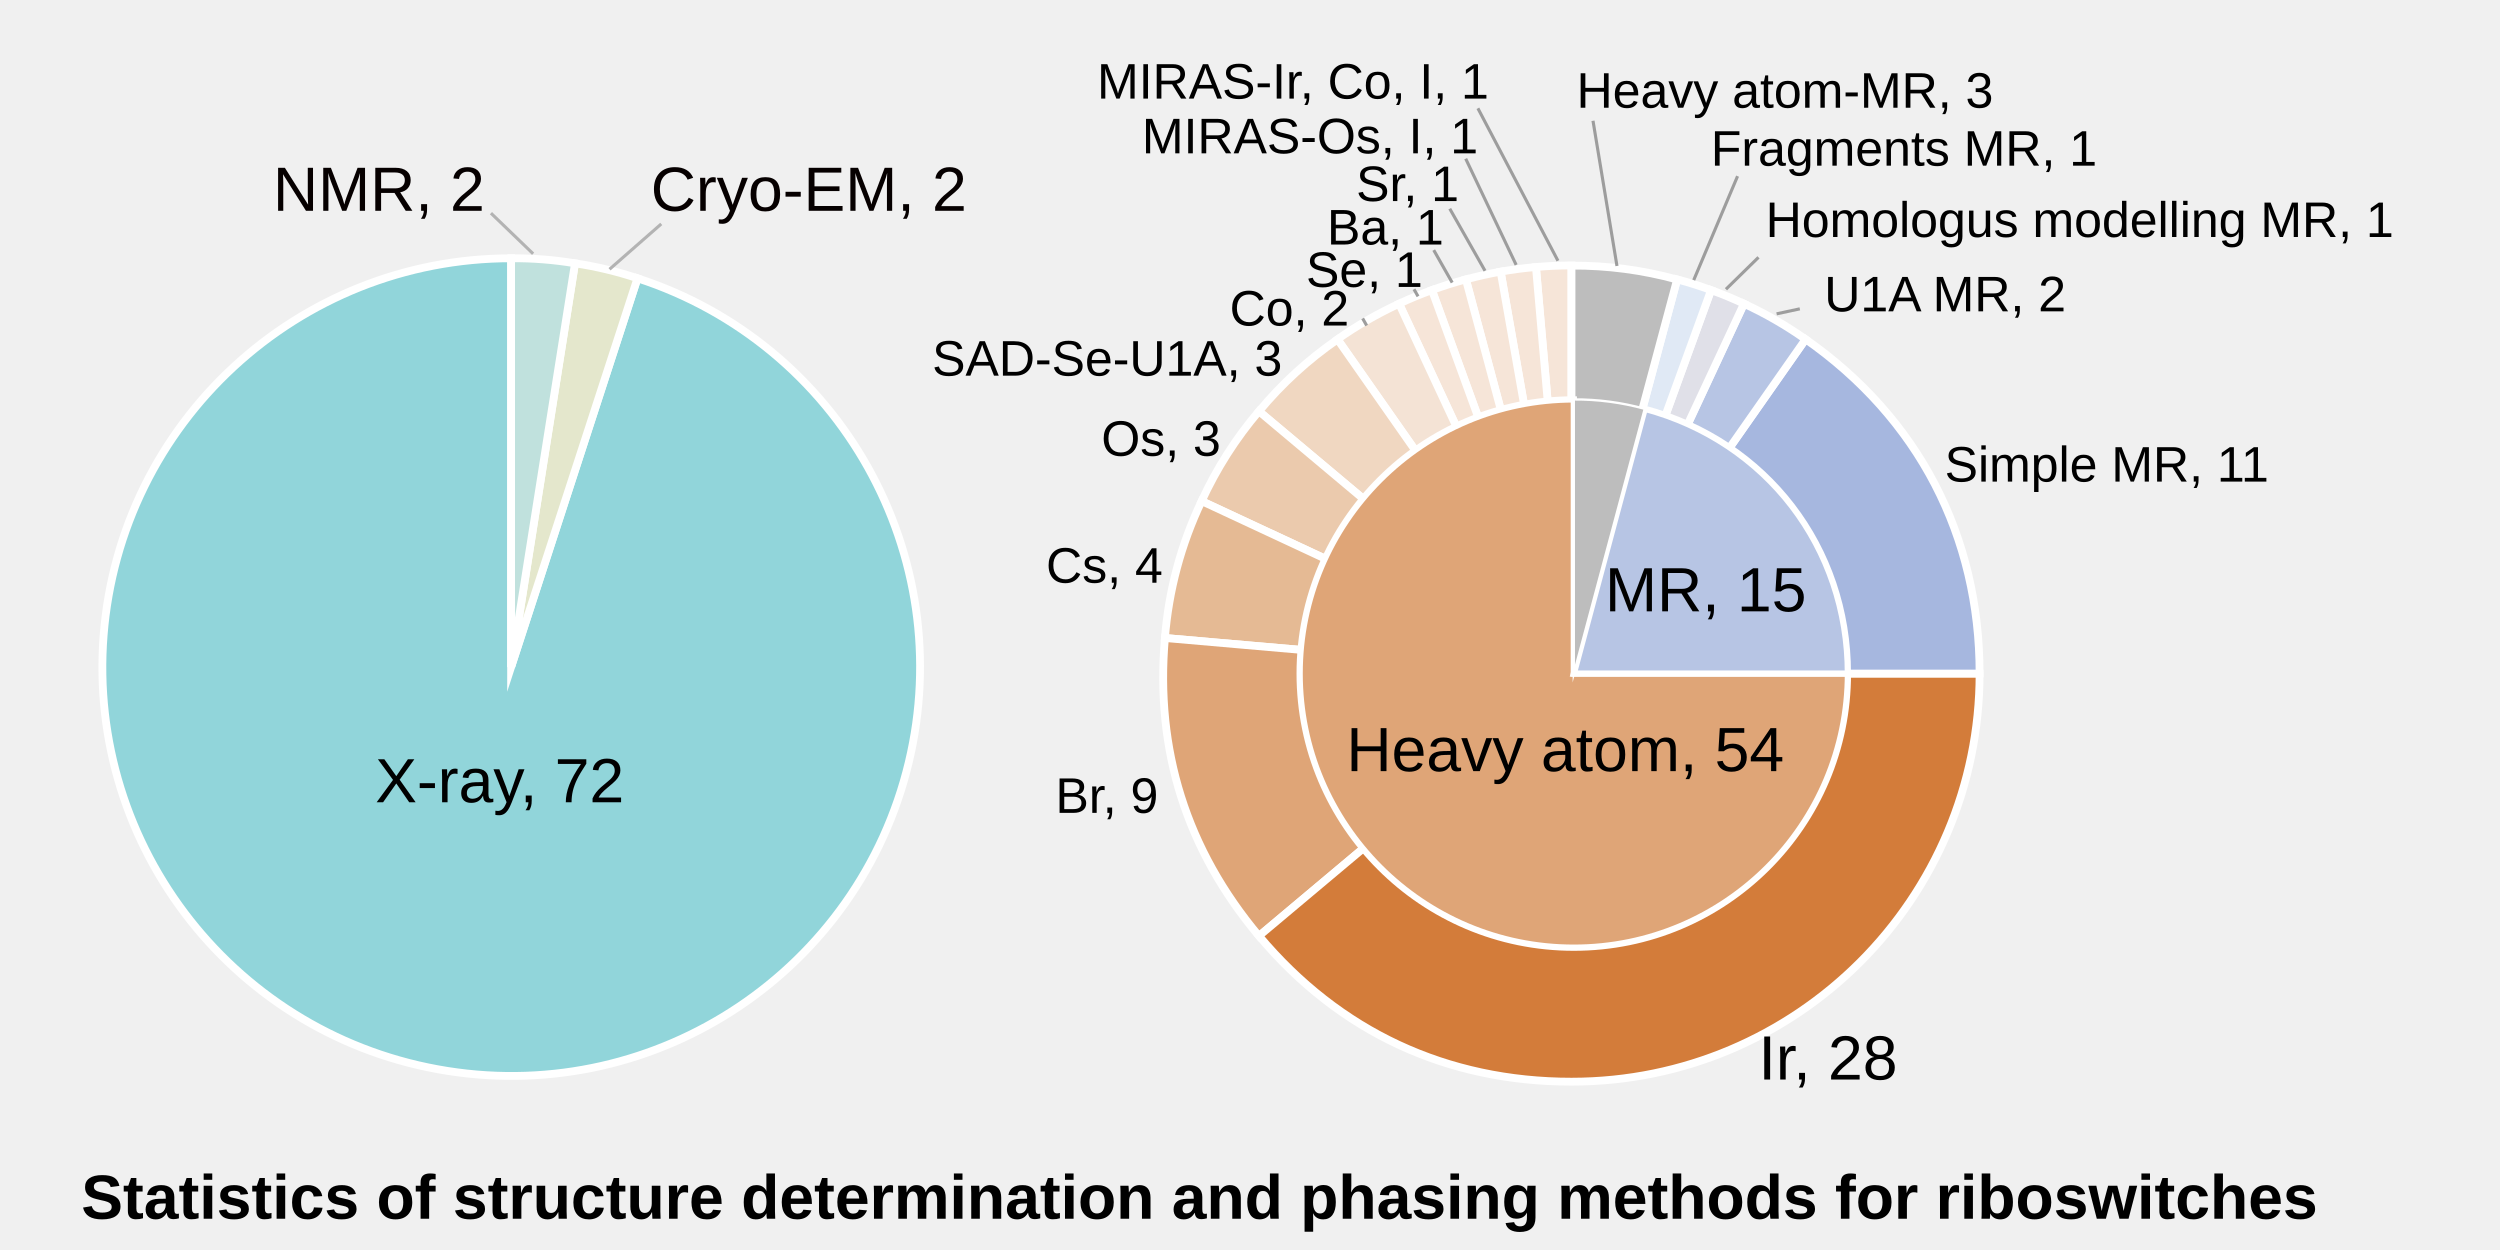
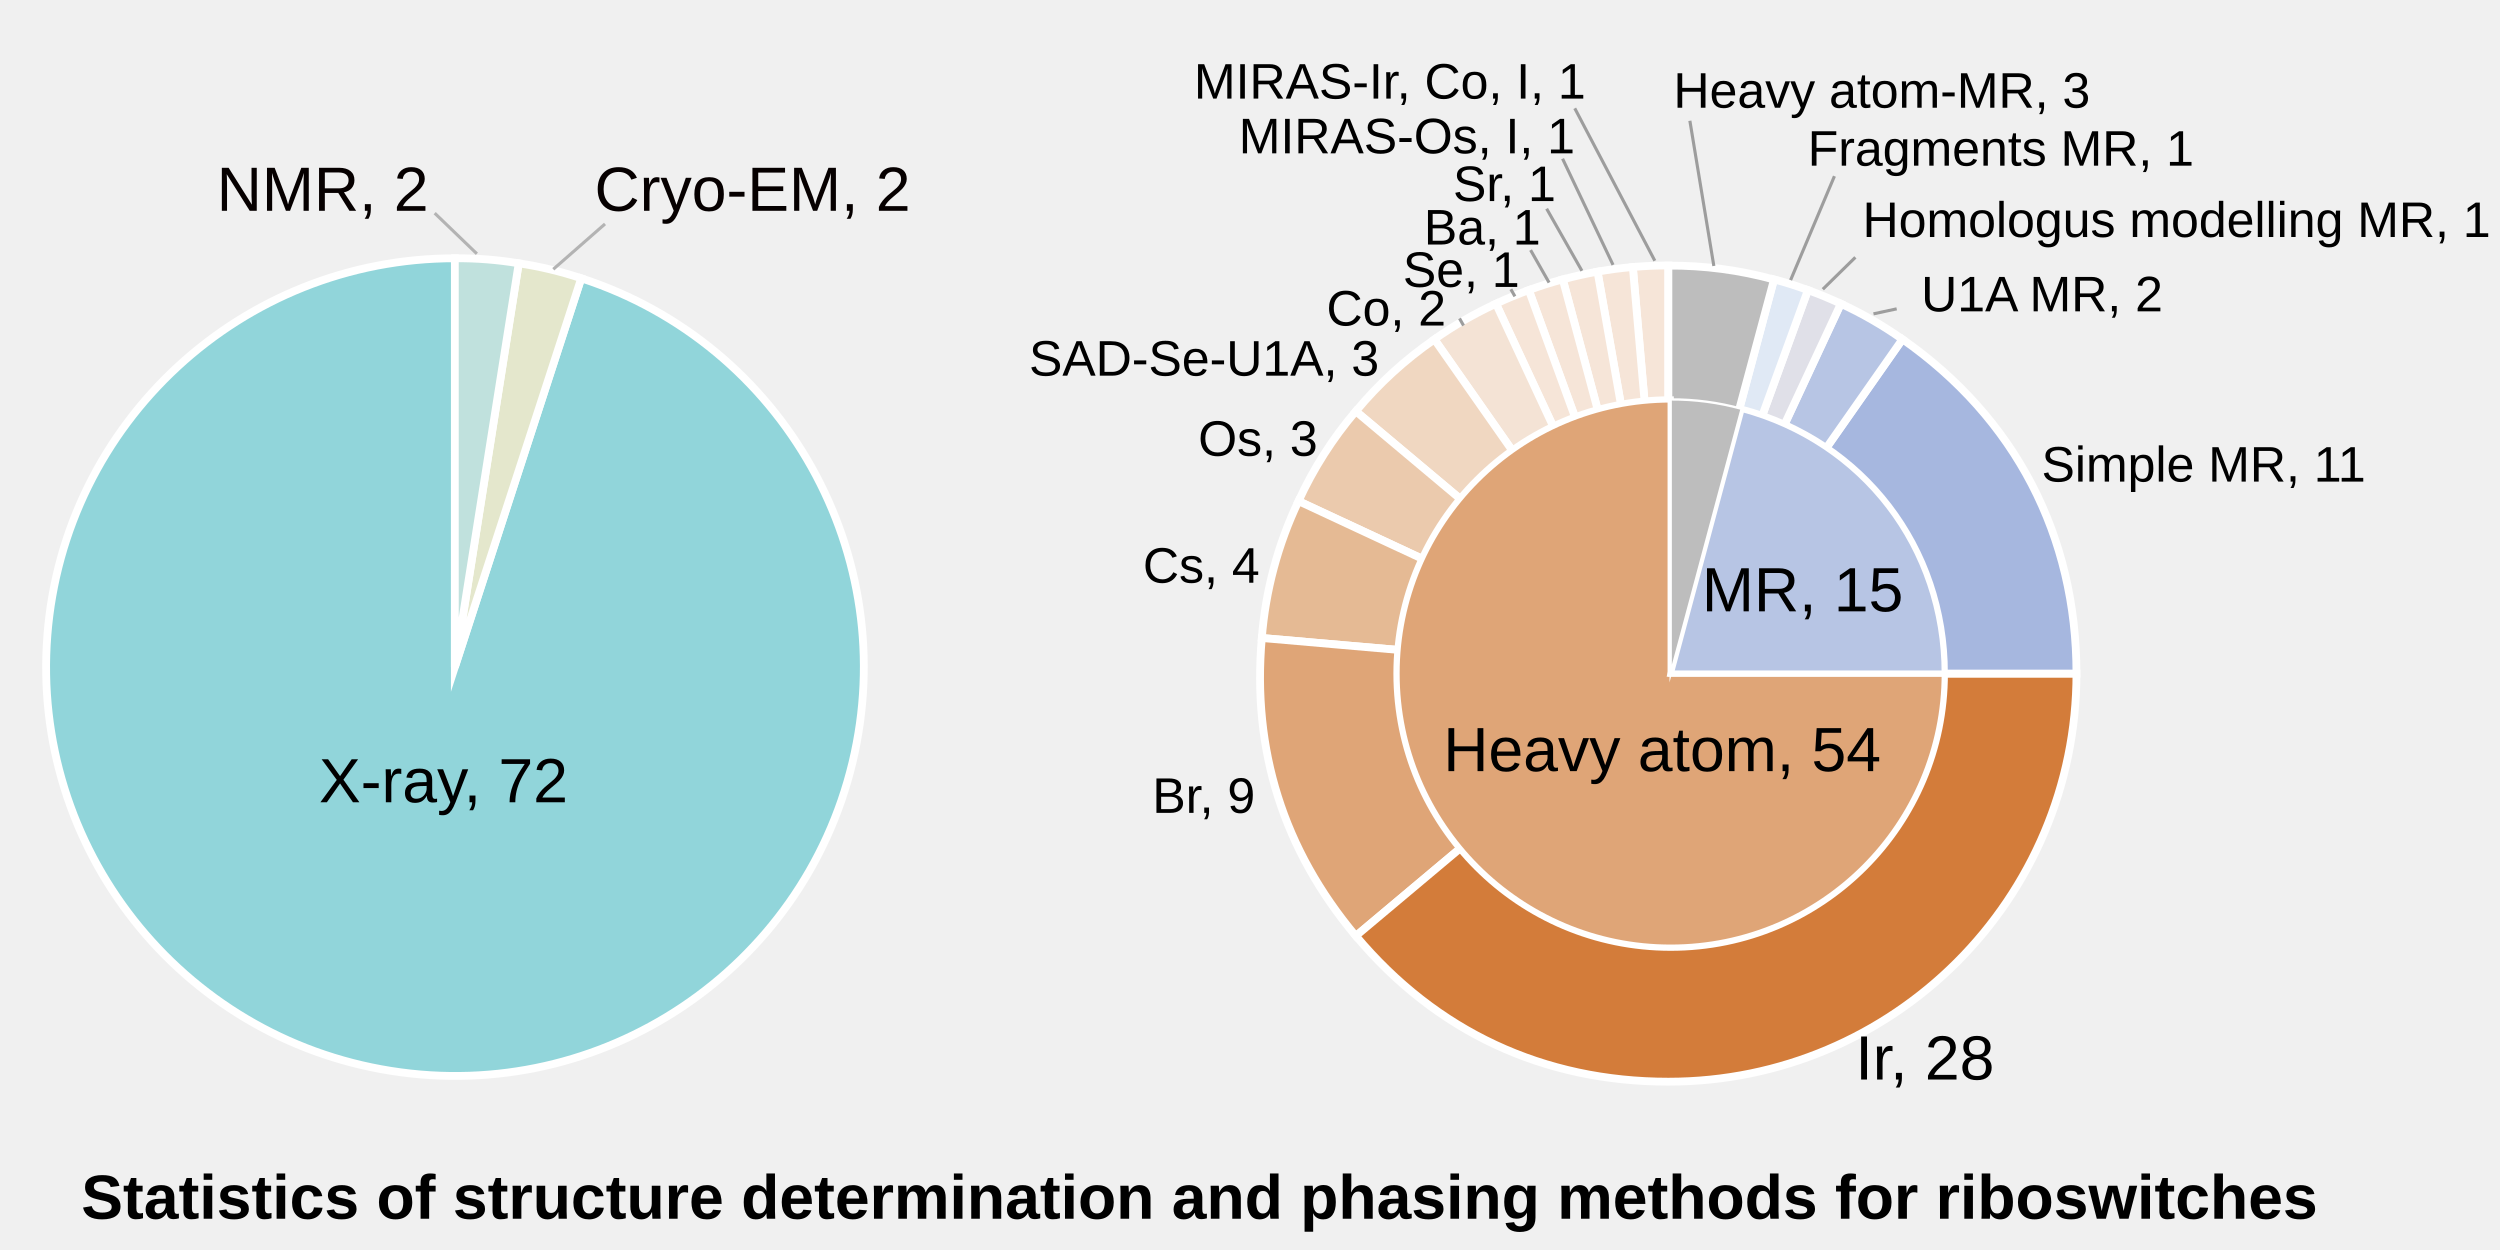
<svg xmlns="http://www.w3.org/2000/svg" id="图层_1" data-name="图层 1" viewBox="0 0 800 400">
  <defs>
-     <style>.cls-1,.cls-13,.cls-26,.cls-27,.cls-4,.cls-8{fill:none;}.cls-2{clip-path:url(#clip-path);}.cls-3{fill:#91d5da;}.cls-26,.cls-27,.cls-4{stroke:#fff;}.cls-13,.cls-26,.cls-27,.cls-4,.cls-8{stroke-miterlimit:10;}.cls-4{stroke-width:2.5px;}.cls-5{fill:#e4e7cc;}.cls-6{fill:#c0e1dd;}.cls-29,.cls-7,.cls-9{font-size:20px;}.cls-7{fill:#060000;}.cls-11,.cls-7,.cls-9{font-family:ArialMT, Arial;}.cls-8{stroke:#b3b3b3;}.cls-10{letter-spacing:-0.07em;}.cls-11{font-size:16px;}.cls-12{letter-spacing:-0.05em;}.cls-13{stroke:#9d9d9d;}.cls-14{fill:#f6e5d8;}.cls-15{fill:#f4e3d5;}.cls-16{fill:#f0d7c1;}.cls-17{fill:#ebcaad;}.cls-18{fill:#e5ba94;}.cls-19{fill:#dfa577;}.cls-20{fill:#d37c3a;}.cls-21{fill:#a6b7df;}.cls-22{fill:#b7c5e4;}.cls-23{fill:#e0e0e8;}.cls-24{fill:#e0e9f5;}.cls-25{fill:#bdbdbd;}.cls-26{stroke-width:2px;}.cls-27{stroke-width:0.75px;}.cls-28{letter-spacing:-0.05em;}.cls-29{font-family:Arial-BoldMT, Arial;font-weight:700;}</style>
+     <style>.cls-1,.cls-14,.cls-27,.cls-28,.cls-4,.cls-8{fill:none;}.cls-2{clip-path:url(#clip-path);}.cls-3{fill:#91d5da;}.cls-27,.cls-28,.cls-4{stroke:#fff;}.cls-14,.cls-27,.cls-28,.cls-4,.cls-8{stroke-miterlimit:10;}.cls-4{stroke-width:2.5px;}.cls-5{fill:#e4e7cc;}.cls-6{fill:#c0e1dd;}.cls-30,.cls-7,.cls-9{font-size:20px;}.cls-7{fill:#060000;}.cls-11,.cls-7,.cls-9{font-family:ArialMT, Arial;}.cls-8{stroke:#b3b3b3;}.cls-10{letter-spacing:-0.07em;}.cls-11{font-size:16px;}.cls-12{letter-spacing:-0.05em;}.cls-13{clip-path:url(#clip-path-3);}.cls-14{stroke:#9d9d9d;}.cls-15{fill:#f6e5d8;}.cls-16{fill:#f4e3d5;}.cls-17{fill:#f0d7c1;}.cls-18{fill:#ebcaad;}.cls-19{fill:#e5ba94;}.cls-20{fill:#dfa577;}.cls-21{fill:#d37c3a;}.cls-22{fill:#a6b7df;}.cls-23{fill:#b7c5e4;}.cls-24{fill:#e0e0e8;}.cls-25{fill:#e0e9f5;}.cls-26{fill:#bdbdbd;}.cls-27{stroke-width:2px;}.cls-28{stroke-width:0.75px;}.cls-29{letter-spacing:-0.05em;}.cls-30{font-family:Arial-BoldMT, Arial;font-weight:700;}</style>
    <clipPath id="clip-path">
-       <rect class="cls-1" y="-10" width="800" height="400" />
+       <rect class="cls-1" x="-18" y="-10" width="800" height="400" />
+     </clipPath>
+     <clipPath id="clip-path-3">
+       <rect class="cls-1" x="31" y="-10" width="800" height="400" />
    </clipPath>
  </defs>
  <g class="cls-2">
-     <path class="cls-3" d="M163.55,213.46,204,89.05a130.82,130.82,0,1,1-40.42-6.4Z" />
-     <path class="cls-4" d="M163.55,213.46,204,89.05a130.82,130.82,0,1,1-40.42-6.4Z" />
-     <path class="cls-5" d="M163.55,213.46,184,84.26A118.77,118.77,0,0,1,204,89.05Z" />
-     <path class="cls-4" d="M163.55,213.46,184,84.26A118.77,118.77,0,0,1,204,89.05Z" />
-     <path class="cls-6" d="M163.55,213.46V82.65A118,118,0,0,1,184,84.26Z" />
-     <path class="cls-4" d="M163.55,213.46V82.65A118,118,0,0,1,184,84.26Z" />
+     <path class="cls-3" d="M145.55,213.46,186,89.05a130.82,130.82,0,1,1-40.42-6.4Z" />
+     <path class="cls-4" d="M145.55,213.46,186,89.05a130.82,130.82,0,1,1-40.42-6.4Z" />
+     <path class="cls-5" d="M145.55,213.46,166,84.26A118.77,118.77,0,0,1,186,89.05Z" />
+     <path class="cls-4" d="M145.55,213.46,166,84.26A118.77,118.77,0,0,1,186,89.05Z" />
+     <path class="cls-6" d="M145.55,213.46V82.65A118,118,0,0,1,166,84.26Z" />
+     <path class="cls-4" d="M145.55,213.46V82.65A118,118,0,0,1,166,84.26Z" />
  </g>
-   <text class="cls-7" transform="translate(87.35 67.46)">NMR, 2</text>
-   <text class="cls-7" transform="translate(208.25 67.46)">Cryo-EM, 2</text>
+   <text class="cls-7" transform="translate(69.35 67.46)">NMR, 2</text>
+   <text class="cls-7" transform="translate(190.25 67.46)">Cryo-EM, 2</text>
  <g class="cls-2">
-     <line class="cls-8" x1="157.1" y1="68.21" x2="170.6" y2="81.21" />
-     <line class="cls-8" x1="211.6" y1="71.66" x2="195.05" y2="86.16" />
+     <line class="cls-8" x1="139.1" y1="68.21" x2="152.6" y2="81.21" />
+     <line class="cls-8" x1="193.6" y1="71.66" x2="177.05" y2="86.16" />
  </g>
-   <text class="cls-9" transform="translate(120.08 256.72)">X-ra<tspan class="cls-10" x="37.78" y="0">y</tspan>
+   <text class="cls-9" transform="translate(102.08 256.72)">X-ra<tspan class="cls-10" x="37.78" y="0">y</tspan>
    <tspan x="46.3" y="0">, 72</tspan>
  </text>
-   <text class="cls-11" transform="translate(504.5 34.47)">Heavy atom-MR, 3</text>
-   <text class="cls-11" transform="translate(337.75 260.12)">B<tspan class="cls-12" x="10.67" y="0">r</tspan>
+   <text class="cls-11" transform="translate(535.5 34.47)">Heavy atom-MR, 3</text>
+   <text class="cls-11" transform="translate(368.75 260.12)">B<tspan class="cls-12" x="10.67" y="0">r</tspan>
    <tspan x="15.12" y="0">, 9</tspan>
  </text>
-   <text class="cls-11" transform="translate(334.74 186.47)">Cs, 4</text>
-   <text class="cls-11" transform="translate(352.42 145.86)">Os, 3</text>
-   <text class="cls-11" transform="translate(298.28 120.21)">SAD-Se-U1A, 3</text>
-   <text class="cls-11" transform="translate(393.48 104.18)">Co, 2</text>
-   <text class="cls-11" transform="translate(417.92 91.81)">Se, 1</text>
-   <text class="cls-11" transform="translate(433.96 64.34)">S<tspan class="cls-12" x="10.67" y="0">r</tspan>
+   <text class="cls-11" transform="translate(365.74 186.47)">Cs, 4</text>
+   <text class="cls-11" transform="translate(383.42 145.86)">Os, 3</text>
+   <text class="cls-11" transform="translate(329.28 120.21)">SAD-Se-U1A, 3</text>
+   <text class="cls-11" transform="translate(424.48 104.18)">Co, 2</text>
+   <text class="cls-11" transform="translate(448.92 91.81)">Se, 1</text>
+   <text class="cls-11" transform="translate(464.96 64.34)">S<tspan class="cls-12" x="10.67" y="0">r</tspan>
    <tspan x="15.12" y="0">, 1</tspan>
  </text>
-   <text class="cls-11" transform="translate(424.64 78.24)">Ba, 1</text>
-   <text class="cls-11" transform="translate(365.41 49.06)">MIRAS-Os, I, 1</text>
-   <text class="cls-11" transform="translate(351.06 31.56)">MIRAS-I<tspan class="cls-12" x="60.45" y="0">r</tspan>
+   <text class="cls-11" transform="translate(455.64 78.24)">Ba, 1</text>
+   <text class="cls-11" transform="translate(396.41 49.06)">MIRAS-Os, I, 1</text>
+   <text class="cls-11" transform="translate(382.06 31.56)">MIRAS-I<tspan class="cls-12" x="60.45" y="0">r</tspan>
    <tspan x="64.89" y="0">, Co, I, 1</tspan>
  </text>
-   <g class="cls-2">
-     <line class="cls-13" x1="374.54" y1="207.21" x2="381.45" y2="218.79" />
-     <line class="cls-13" x1="384.35" y1="195.62" x2="393.47" y2="216.15" />
-     <path class="cls-14" d="M502.88,215.54,491.5,85.45c3.95-.35,7.41-.5,11.38-.5Z" />
-     <path class="cls-4" d="M502.88,215.54,491.5,85.45c3.95-.35,7.41-.5,11.38-.5Z" />
-     <path class="cls-14" d="M502.88,215.54,480.2,86.93c3.91-.69,7.34-1.14,11.3-1.48Z" />
-     <path class="cls-4" d="M502.88,215.54,480.2,86.93c3.91-.69,7.34-1.14,11.3-1.48Z" />
-     <path class="cls-14" d="M502.88,215.54,469.08,89.4c3.83-1,7.21-1.78,11.12-2.47Z" />
-     <path class="cls-4" d="M502.88,215.54,469.08,89.4c3.83-1,7.21-1.78,11.12-2.47Z" />
-     <path class="cls-14" d="M502.88,215.54,458.21,92.83c3.73-1.36,7-2.4,10.87-3.43Z" />
-     <path class="cls-4" d="M502.88,215.54,458.21,92.83c3.73-1.36,7-2.4,10.87-3.43Z" />
-     <path class="cls-14" d="M502.88,215.54,447.69,97.19c3.59-1.68,6.79-3,10.52-4.36Z" />
-     <path class="cls-4" d="M502.88,215.54,447.69,97.19c3.59-1.68,6.79-3,10.52-4.36Z" />
-     <path class="cls-15" d="M502.88,215.54,428,108.57a123.87,123.87,0,0,1,19.72-11.38Z" />
-     <path class="cls-4" d="M502.88,215.54,428,108.57a123.87,123.87,0,0,1,19.72-11.38Z" />
-     <path class="cls-16" d="M502.88,215.54l-100-83.94a124.11,124.11,0,0,1,25.13-23Z" />
-     <path class="cls-4" d="M502.88,215.54l-100-83.94a124.11,124.11,0,0,1,25.13-23Z" />
-     <path class="cls-17" d="M502.88,215.54,384.52,160.35a124.39,124.39,0,0,1,18.32-28.75Z" />
-     <path class="cls-4" d="M502.88,215.54,384.52,160.35a124.39,124.39,0,0,1,18.32-28.75Z" />
-     <path class="cls-18" d="M502.88,215.54l-130.1-11.38a124.38,124.38,0,0,1,11.74-43.81Z" />
-     <path class="cls-4" d="M502.88,215.54l-130.1-11.38a124.38,124.38,0,0,1,11.74-43.81Z" />
-     <path class="cls-19" d="M502.88,215.54l-100,84Q368.07,258,372.78,204.16Z" />
-     <path class="cls-4" d="M502.88,215.54l-100,84Q368.07,258,372.78,204.16Z" />
-     <path class="cls-20" d="M502.88,215.54H633.47a130.6,130.6,0,0,1-130.59,130.6c-40,0-74.31-16-100-46.65Z" />
-     <path class="cls-4" d="M502.88,215.54H633.47a130.6,130.6,0,0,1-130.59,130.6c-40,0-74.31-16-100-46.65Z" />
-     <path class="cls-21" d="M502.88,215.54l74.9-107c36.1,25.27,55.69,62.91,55.69,107Z" />
-     <path class="cls-4" d="M502.88,215.54l74.9-107c36.1,25.27,55.69,62.91,55.69,107Z" />
-     <path class="cls-22" d="M502.88,215.54,558.07,97.19a124.22,124.22,0,0,1,19.71,11.38Z" />
-     <path class="cls-4" d="M502.88,215.54,558.07,97.19a124.22,124.22,0,0,1,19.71,11.38Z" />
-     <path class="cls-23" d="M502.88,215.54,547.54,92.83c3.73,1.35,6.93,2.68,10.53,4.36Z" />
-     <path class="cls-4" d="M502.88,215.54,547.54,92.83c3.73,1.35,6.93,2.68,10.53,4.36Z" />
-     <path class="cls-24" d="M502.88,215.54,536.68,89.4c3.83,1,7.13,2.07,10.86,3.43Z" />
-     <path class="cls-4" d="M502.88,215.54,536.68,89.4c3.83,1,7.13,2.07,10.86,3.43Z" />
-     <path class="cls-25" d="M502.88,215.54V85a124.53,124.53,0,0,1,33.8,4.45Z" />
-     <path class="cls-4" d="M502.88,215.54V85a124.53,124.53,0,0,1,33.8,4.45Z" />
-     <path class="cls-19" d="M503.62,215.54h87.71a87.72,87.72,0,1,1-87.71-87.72Z" />
-     <path class="cls-26" d="M503.62,215.54h87.71a87.72,87.72,0,1,1-87.71-87.72Z" />
-     <path class="cls-22" d="M503.62,215.54l22.7-84.73c39,10.45,65,44.38,65,84.73Z" />
-     <path class="cls-26" d="M503.62,215.54l22.7-84.73c39,10.45,65,44.38,65,84.73Z" />
-     <path class="cls-25" d="M503.62,215.54V127.82a83.71,83.71,0,0,1,22.7,3Z" />
-     <path class="cls-27" d="M503.62,215.54V127.82a83.71,83.71,0,0,1,22.7,3Z" />
+   <g class="cls-13">
+     <line class="cls-14" x1="405.54" y1="207.21" x2="412.45" y2="218.79" />
+     <line class="cls-14" x1="415.35" y1="195.62" x2="424.47" y2="216.15" />
+     <path class="cls-15" d="M533.88,215.54,522.5,85.45c4-.35,7.41-.5,11.38-.5Z" />
+     <path class="cls-4" d="M533.88,215.54,522.5,85.45c4-.35,7.41-.5,11.38-.5Z" />
+     <path class="cls-15" d="M533.88,215.54,511.2,86.93c3.91-.69,7.34-1.14,11.3-1.48Z" />
+     <path class="cls-4" d="M533.88,215.54,511.2,86.93c3.91-.69,7.34-1.14,11.3-1.48Z" />
+     <path class="cls-15" d="M533.88,215.54,500.08,89.4c3.83-1,7.21-1.78,11.12-2.47Z" />
+     <path class="cls-4" d="M533.88,215.54,500.08,89.4c3.83-1,7.21-1.78,11.12-2.47Z" />
+     <path class="cls-15" d="M533.88,215.54,489.21,92.83c3.73-1.36,7-2.4,10.87-3.43Z" />
+     <path class="cls-4" d="M533.88,215.54,489.21,92.83c3.73-1.36,7-2.4,10.87-3.43Z" />
+     <path class="cls-15" d="M533.88,215.54,478.69,97.19c3.59-1.68,6.79-3,10.52-4.36Z" />
+     <path class="cls-4" d="M533.88,215.54,478.69,97.19c3.59-1.68,6.79-3,10.52-4.36Z" />
+     <path class="cls-16" d="M533.88,215.54,459,108.57a123.87,123.87,0,0,1,19.72-11.38Z" />
+     <path class="cls-4" d="M533.88,215.54,459,108.57a123.87,123.87,0,0,1,19.72-11.38Z" />
+     <path class="cls-17" d="M533.88,215.54l-100-83.94a124.11,124.11,0,0,1,25.13-23Z" />
+     <path class="cls-4" d="M533.88,215.54l-100-83.94a124.11,124.11,0,0,1,25.13-23Z" />
+     <path class="cls-18" d="M533.88,215.54,415.52,160.35a124.39,124.39,0,0,1,18.32-28.75Z" />
+     <path class="cls-4" d="M533.88,215.54,415.52,160.35a124.39,124.39,0,0,1,18.32-28.75Z" />
+     <path class="cls-19" d="M533.88,215.54l-130.1-11.38a124.38,124.38,0,0,1,11.74-43.81Z" />
+     <path class="cls-4" d="M533.88,215.54l-130.1-11.38a124.38,124.38,0,0,1,11.74-43.81Z" />
+     <path class="cls-20" d="M533.88,215.54l-100,84Q399.07,258,403.78,204.16Z" />
+     <path class="cls-4" d="M533.88,215.54l-100,84Q399.07,258,403.78,204.16Z" />
+     <path class="cls-21" d="M533.88,215.54H664.47a130.6,130.6,0,0,1-130.59,130.6c-40,0-74.31-16-100-46.65Z" />
+     <path class="cls-4" d="M533.88,215.54H664.47a130.6,130.6,0,0,1-130.59,130.6c-40,0-74.31-16-100-46.65Z" />
+     <path class="cls-22" d="M533.88,215.54l74.9-107c36.1,25.27,55.69,62.91,55.69,107Z" />
+     <path class="cls-4" d="M533.88,215.54l74.9-107c36.1,25.27,55.69,62.91,55.69,107Z" />
+     <path class="cls-23" d="M533.88,215.54,589.07,97.19a124.22,124.22,0,0,1,19.71,11.38Z" />
+     <path class="cls-4" d="M533.88,215.54,589.07,97.19a124.22,124.22,0,0,1,19.71,11.38Z" />
+     <path class="cls-24" d="M533.88,215.54,578.54,92.83c3.73,1.35,6.93,2.68,10.53,4.36Z" />
+     <path class="cls-4" d="M533.88,215.54,578.54,92.83c3.73,1.35,6.93,2.68,10.53,4.36Z" />
+     <path class="cls-25" d="M533.88,215.54,567.68,89.4c3.83,1,7.13,2.07,10.86,3.43Z" />
+     <path class="cls-4" d="M533.88,215.54,567.68,89.4c3.83,1,7.13,2.07,10.86,3.43Z" />
+     <path class="cls-26" d="M533.88,215.54V85a124.53,124.53,0,0,1,33.8,4.45Z" />
+     <path class="cls-4" d="M533.88,215.54V85a124.53,124.53,0,0,1,33.8,4.45Z" />
+     <path class="cls-20" d="M534.62,215.54h87.71a87.72,87.72,0,1,1-87.71-87.72Z" />
+     <path class="cls-27" d="M534.62,215.54h87.71a87.72,87.72,0,1,1-87.71-87.72Z" />
+     <path class="cls-23" d="M534.62,215.54l22.7-84.73c39,10.45,65,44.38,65,84.73Z" />
+     <path class="cls-27" d="M534.62,215.54l22.7-84.73c39,10.45,65,44.38,65,84.73Z" />
+     <path class="cls-26" d="M534.62,215.54V127.82a83.71,83.71,0,0,1,22.7,3Z" />
+     <path class="cls-28" d="M534.62,215.54V127.82a83.71,83.71,0,0,1,22.7,3Z" />
  </g>
-   <text class="cls-9" transform="translate(430.86 246.76)">Heavy atom, 54</text>
-   <text class="cls-9" transform="translate(513.6 195.62)">MR, 15</text>
-   <g class="cls-2">
-     <line class="cls-13" x1="509.76" y1="38.65" x2="517.43" y2="85.11" />
+   <text class="cls-9" transform="translate(461.86 246.76)">Heavy atom, 54</text>
+   <text class="cls-9" transform="translate(544.6 195.62)">MR, 15</text>
+   <g class="cls-13">
+     <line class="cls-14" x1="540.76" y1="38.65" x2="548.43" y2="85.11" />
  </g>
-   <text class="cls-11" transform="translate(579.32 99.63)">
+   <text class="cls-11" transform="translate(610.32 99.63)">
    <tspan xml:space="preserve"> U1A MR, 2</tspan>
  </text>
-   <text class="cls-11" transform="translate(547.47 53.02)">Fragments MR, 1</text>
-   <text class="cls-11" transform="translate(565.02 75.84)">Homologus modelling MR, 1</text>
-   <text class="cls-11" transform="translate(622.28 154.11)">Simple MR, 11 </text>
-   <g class="cls-2">
-     <line class="cls-13" x1="575.94" y1="98.83" x2="568.51" y2="100.43" />
-     <line class="cls-13" x1="562.72" y1="82.34" x2="552.3" y2="92.56" />
-     <line class="cls-13" x1="556.02" y1="56.37" x2="541.99" y2="89.63" />
+   <text class="cls-11" transform="translate(578.47 53.02)">Fragments MR, 1</text>
+   <text class="cls-11" transform="translate(596.02 75.84)">Homologus modelling MR, 1</text>
+   <text class="cls-11" transform="translate(653.28 154.11)">Simple MR, 11 </text>
+   <g class="cls-13">
+     <line class="cls-14" x1="606.94" y1="98.83" x2="599.51" y2="100.43" />
+     <line class="cls-14" x1="593.72" y1="82.34" x2="583.3" y2="92.56" />
+     <line class="cls-14" x1="587.02" y1="56.37" x2="572.99" y2="89.63" />
  </g>
-   <text class="cls-9" transform="translate(562.72 345.45)">I<tspan class="cls-28" x="5.56" y="0">r</tspan>
+   <text class="cls-9" transform="translate(593.72 345.45)">I<tspan class="cls-29" x="5.56" y="0">r</tspan>
    <tspan x="11.12" y="0">, 28</tspan>
  </text>
-   <g class="cls-2">
-     <line class="cls-13" x1="472.92" y1="34.65" x2="498.54" y2="83.44" />
-     <line class="cls-13" x1="469.02" y1="50.78" x2="485.17" y2="84.77" />
-     <line class="cls-13" x1="463.92" y1="66.78" x2="475.21" y2="86.66" />
-     <line class="cls-13" x1="458.79" y1="80.03" x2="464.7" y2="90.43" />
-     <line class="cls-13" x1="452.47" y1="92.55" x2="453.77" y2="94.84" />
-     <line class="cls-13" x1="436.04" y1="101.89" x2="437.33" y2="104.17" />
+   <g class="cls-13">
+     <line class="cls-14" x1="503.92" y1="34.65" x2="529.54" y2="83.44" />
+     <line class="cls-14" x1="500.02" y1="50.78" x2="516.17" y2="84.77" />
+     <line class="cls-14" x1="494.92" y1="66.78" x2="506.21" y2="86.66" />
+     <line class="cls-14" x1="489.79" y1="80.03" x2="495.7" y2="90.43" />
+     <line class="cls-14" x1="483.47" y1="92.55" x2="484.77" y2="94.84" />
+     <line class="cls-14" x1="467.04" y1="101.89" x2="468.33" y2="104.17" />
  </g>
-   <text class="cls-29" transform="translate(26 390)">Statistics of structure determination and phasing methods for riboswitches</text>
+   <text class="cls-30" transform="translate(26 390)">Statistics of structure determination and phasing methods for riboswitches</text>
</svg>
